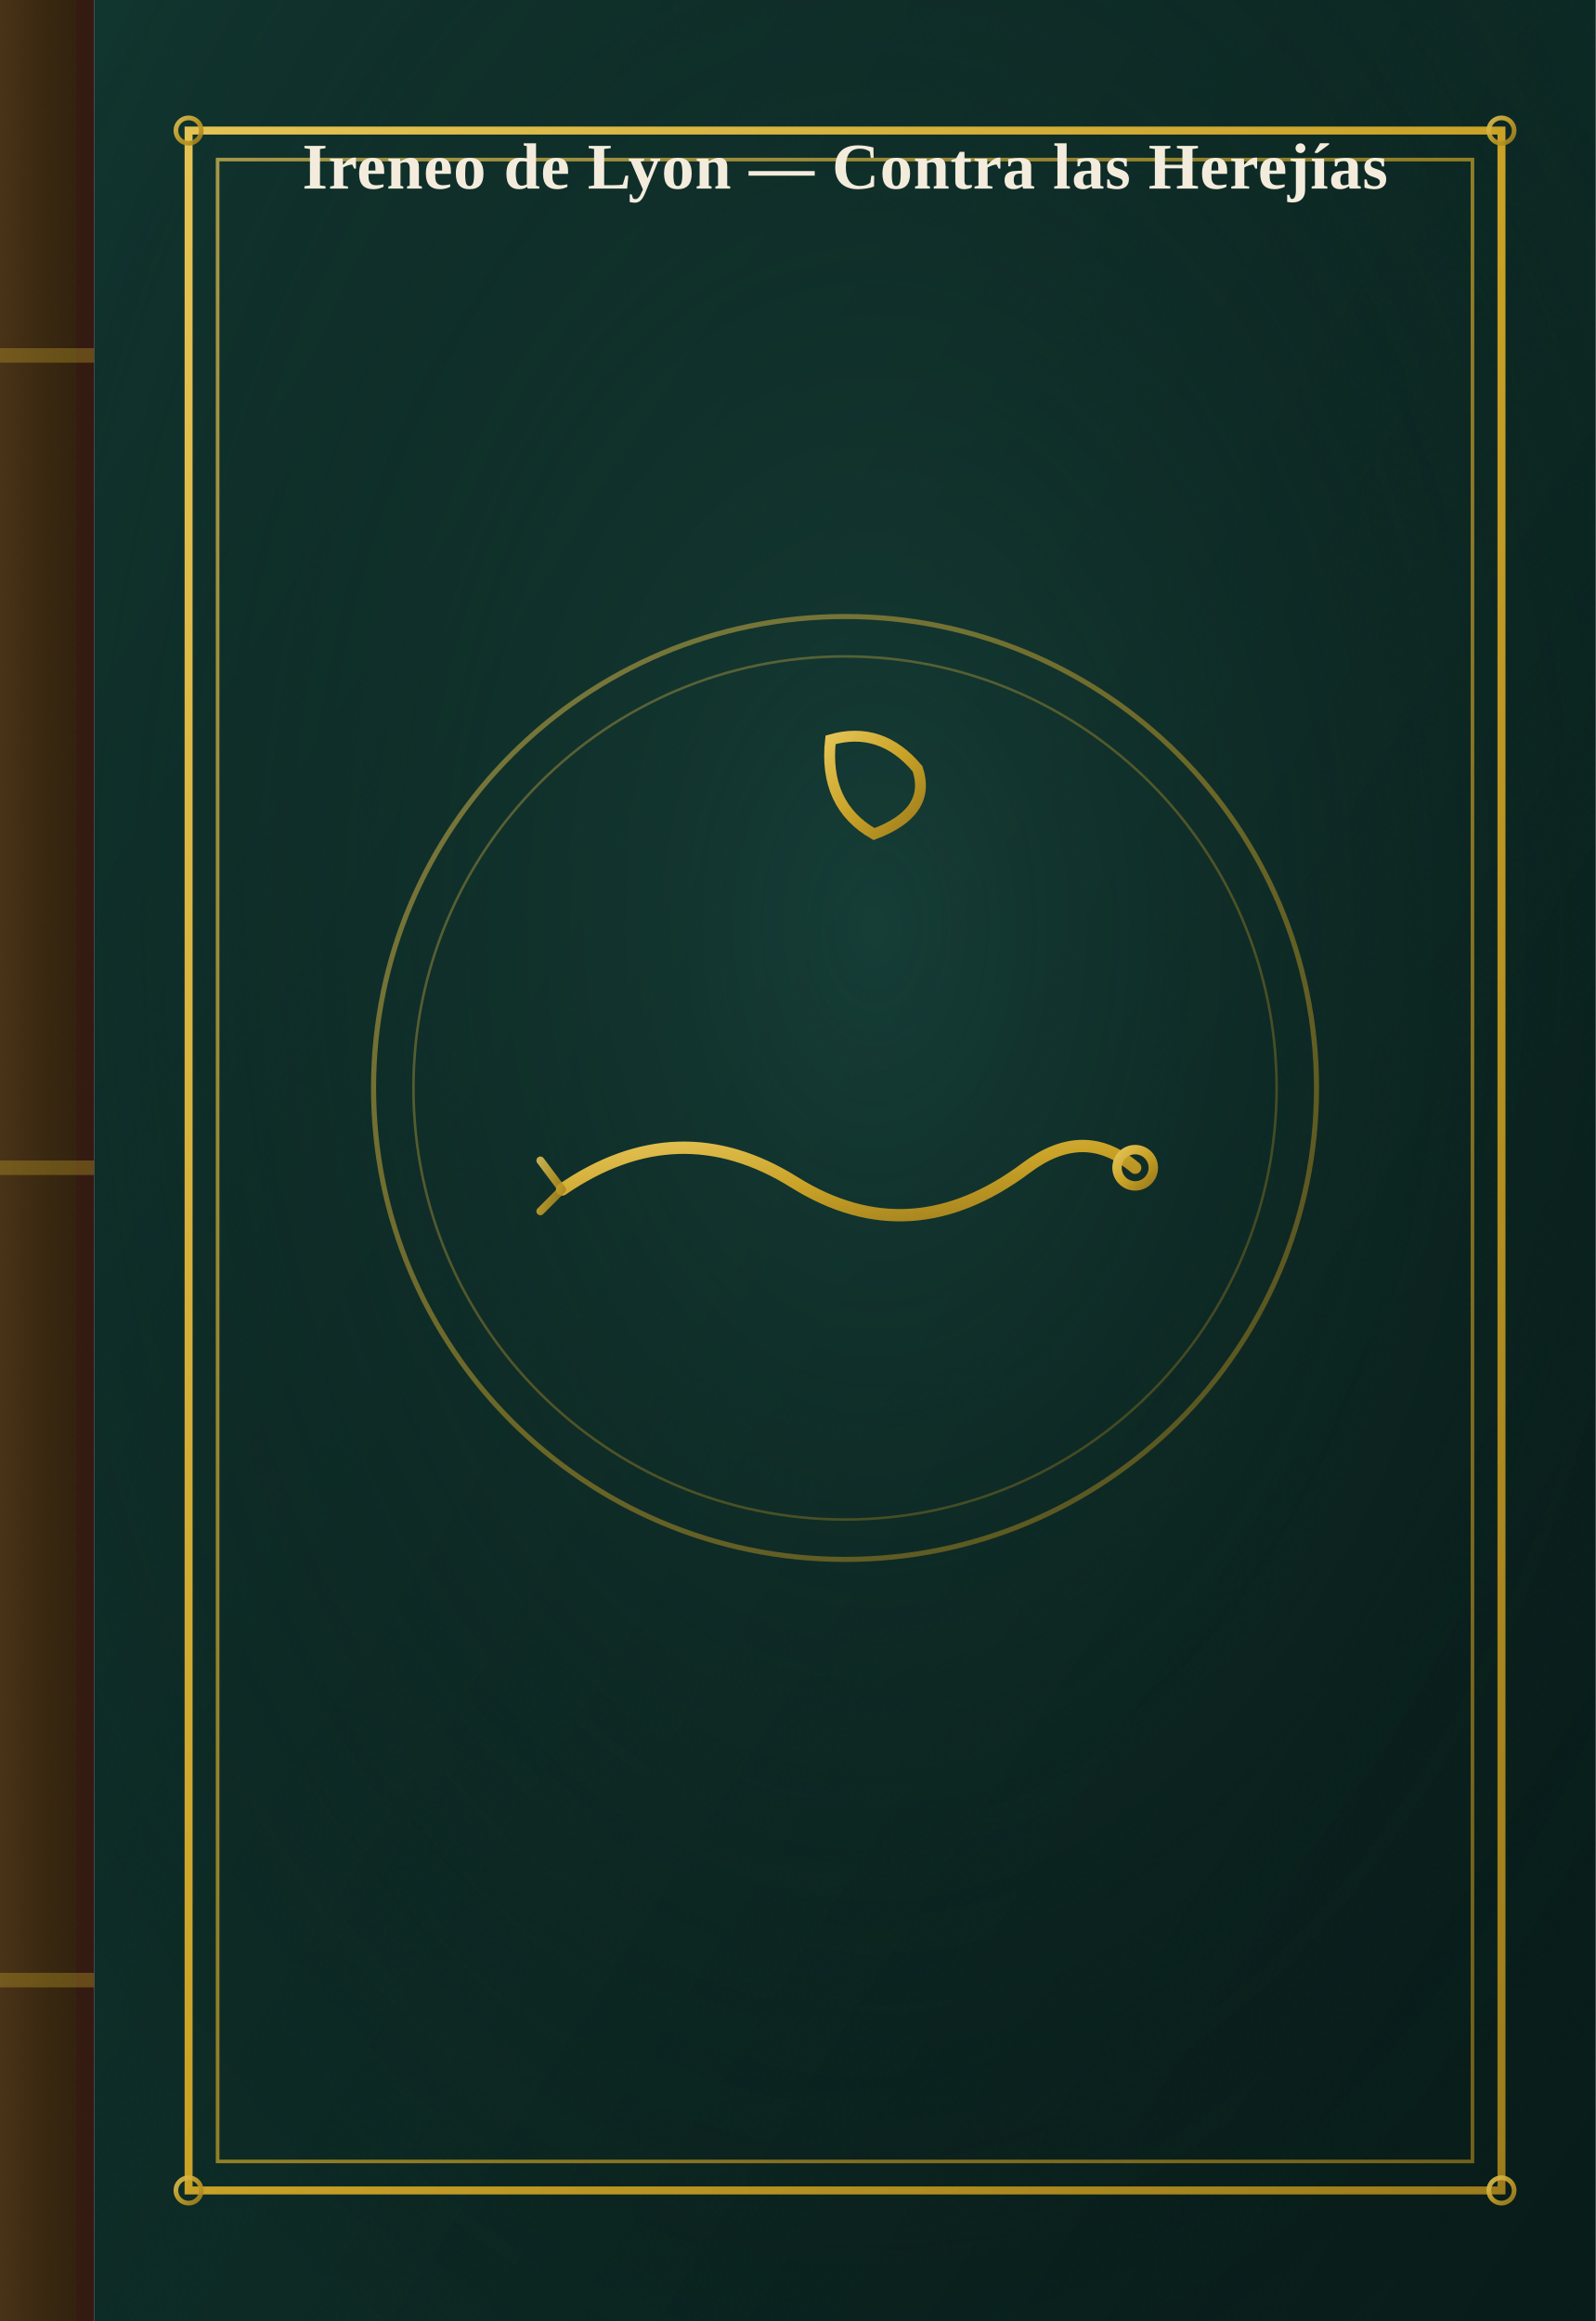
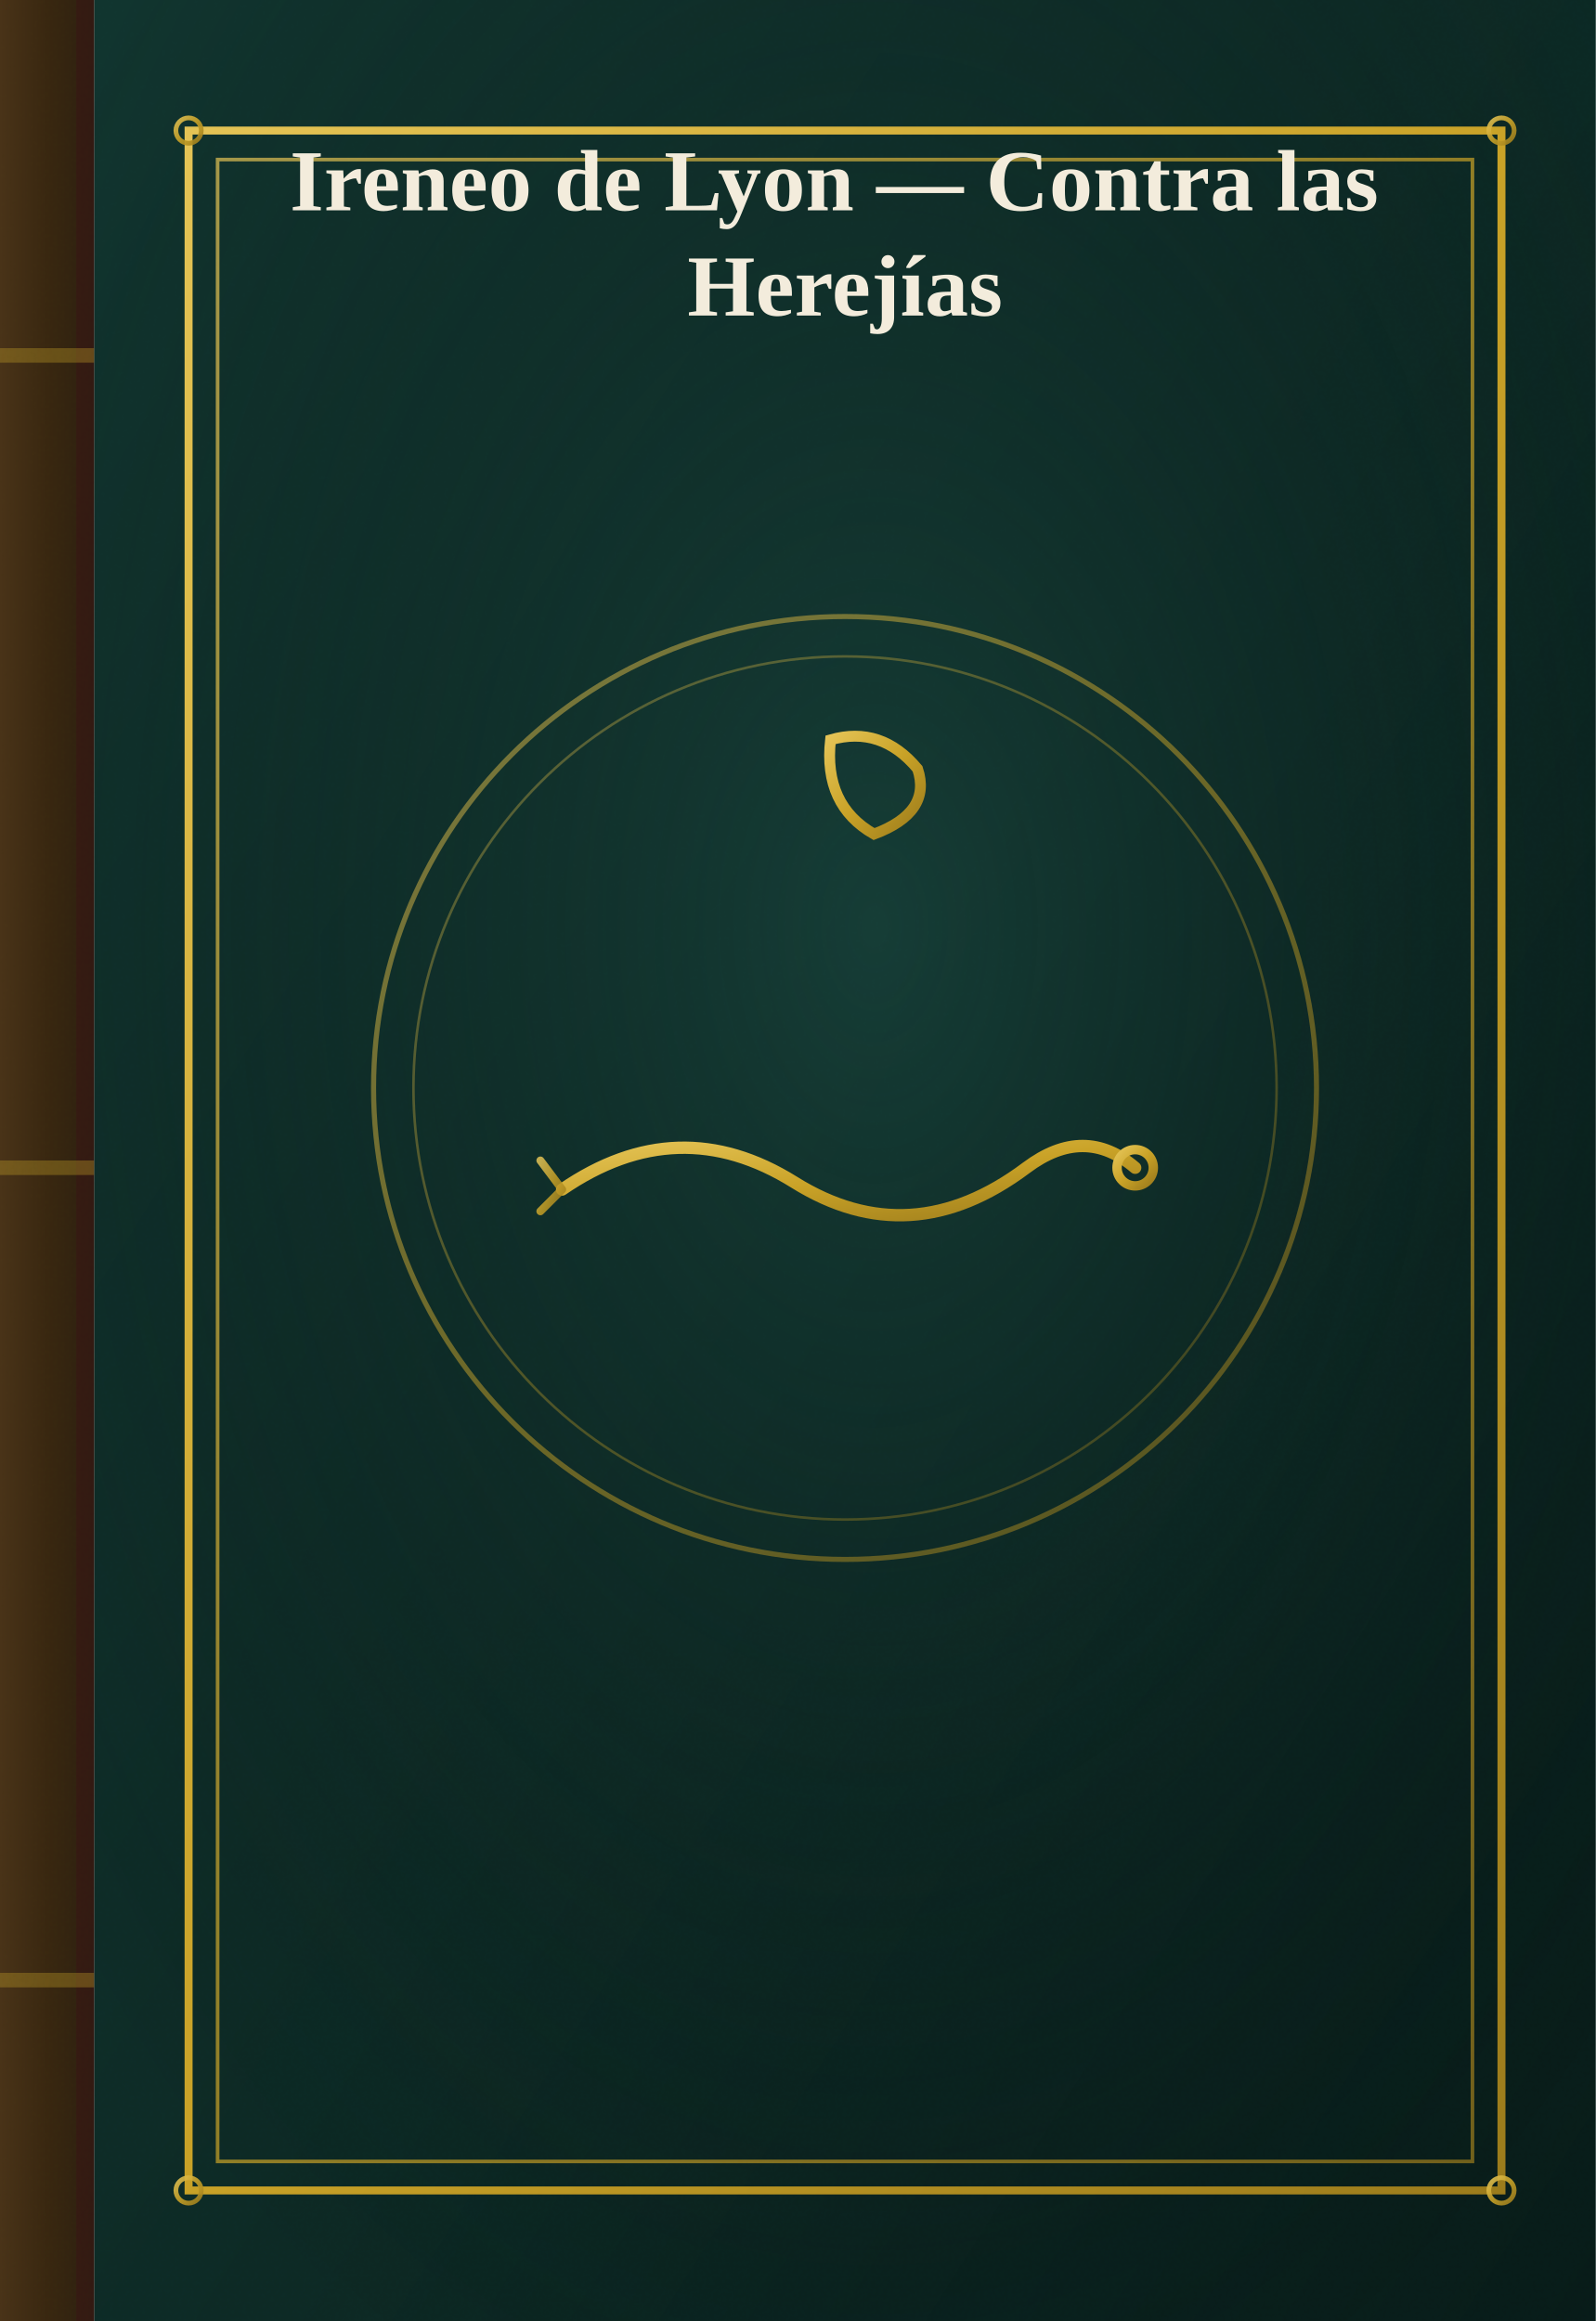
<svg xmlns="http://www.w3.org/2000/svg" width="440" height="640" viewBox="0 0 440 640">
  <defs>
    <linearGradient id="coverGrad" x1="0%" y1="0%" x2="100%" y2="100%">
      <stop offset="0%" stop-color="#123832" />
      <stop offset="55%" stop-color="#0D2B26" />
      <stop offset="100%" stop-color="#081C19" />
    </linearGradient>
    <radialGradient id="vignette" cx="52%" cy="40%" r="70%">
      <stop offset="0%" stop-color="#1E4F47" stop-opacity="0.5" />
      <stop offset="100%" stop-color="#000000" stop-opacity="0" />
    </radialGradient>
    <linearGradient id="spineGrad" x1="0%" y1="0%" x2="100%" y2="0%">
      <stop offset="0%" stop-color="#4A3418" />
      <stop offset="50%" stop-color="#3A2810" />
      <stop offset="100%" stop-color="#2E2110" />
    </linearGradient>
    <linearGradient id="goldLine" x1="0%" y1="0%" x2="100%" y2="100%">
      <stop offset="0%" stop-color="#E4C355" />
      <stop offset="50%" stop-color="#C9A227" />
      <stop offset="100%" stop-color="#9C7C1C" />
    </linearGradient>
    <filter id="softGrain">
      <feTurbulence type="fractalNoise" baseFrequency="0.9" numOctaves="2" result="noise" />
      <feColorMatrix in="noise" type="matrix" values="0 0 0 0 0  0 0 0 0 0  0 0 0 0 0  0 0 0 0.03 0" />
    </filter>
  </defs>
  <rect x="0" y="0" width="26" height="640" fill="url(#spineGrad)" />
  <rect x="21" y="0" width="5" height="640" fill="#3A1414" opacity="0.5" />
  <rect x="0" y="96" width="26" height="4" fill="#C9A227" opacity="0.35" />
  <rect x="0" y="320" width="26" height="4" fill="#C9A227" opacity="0.35" />
  <rect x="0" y="544" width="26" height="4" fill="#C9A227" opacity="0.35" />
  <rect x="26" y="0" width="414" height="640" fill="url(#coverGrad)" />
  <rect x="26" y="0" width="414" height="640" fill="url(#vignette)" />
  <rect x="26" y="0" width="414" height="640" filter="url(#softGrain)" />
  <rect x="52" y="36" width="362" height="568" fill="none" stroke="url(#goldLine)" stroke-width="2.2" />
  <rect x="60" y="44" width="346" height="552" fill="none" stroke="url(#goldLine)" stroke-width="1" opacity="0.7" />
  <g stroke="url(#goldLine)" stroke-width="1.3" fill="none" opacity="0.9">
    <circle cx="52" cy="36" r="3.5" />
    <circle cx="414" cy="36" r="3.5" />
    <circle cx="52" cy="604" r="3.5" />
    <circle cx="414" cy="604" r="3.5" />
  </g>
-   <text x="233" y="52" text-anchor="middle" fill="#F3ECDC" font-family="Georgia, 'Times New Roman', serif" font-size="18" font-weight="700" letter-spacing="0.2">
-     <tspan x="233" dy="0">Ireneo de Lyon — Contra las Herejías</tspan>
+   <text x="233" y="58" text-anchor="middle" fill="#F3ECDC" font-family="Georgia, 'Times New Roman', serif" font-size="24" font-weight="700" letter-spacing="0.1">
+     <tspan x="233" dy="0">Ireneo de Lyon — Contra las</tspan>
+     <tspan x="233" dy="29">Herejías</tspan>
  </text>
-   <line x1="80" y1="68" x2="386" y2="68" stroke="url(#goldLine)" stroke-width="0.8" opacity="0.45" />
+   <line x1="70" y1="105" x2="396" y2="105" stroke="url(#goldLine)" stroke-width="0.8" opacity="0.45" />
  <g transform="translate(233,300)">
    <circle r="130" fill="none" stroke="url(#goldLine)" stroke-width="1.4" opacity="0.5" />
    <circle r="119" fill="none" stroke="url(#goldLine)" stroke-width="0.7" opacity="0.35" />
    <g stroke="url(#goldLine)" fill="none" stroke-linecap="round">
      <path d="M -78,28 Q -46,6 -14,26 Q 18,46 50,22 Q 66,10 80,22" stroke-width="3.4" />
      <circle cx="80" cy="22" r="5" fill="none" stroke-width="2.6" />
      <path d="M -78,28 L -84,20 M -78,28 L -84,34" stroke-width="2.2" opacity="0.85" />
    </g>
    <g stroke="url(#goldLine)" fill="none" stroke-linecap="round">
      <line x1="8" y1="86" x2="8" y2="-70" stroke-width="4" />
      <path d="M 8,-70 Q -6,-78 -4,-96 Q 10,-100 20,-88 Q 24,-76 8,-70 Z" stroke-width="3" />
    </g>
  </g>
  <line x1="120" y1="500" x2="346" y2="500" stroke="url(#goldLine)" stroke-width="1" opacity="0.4" />
</svg>
